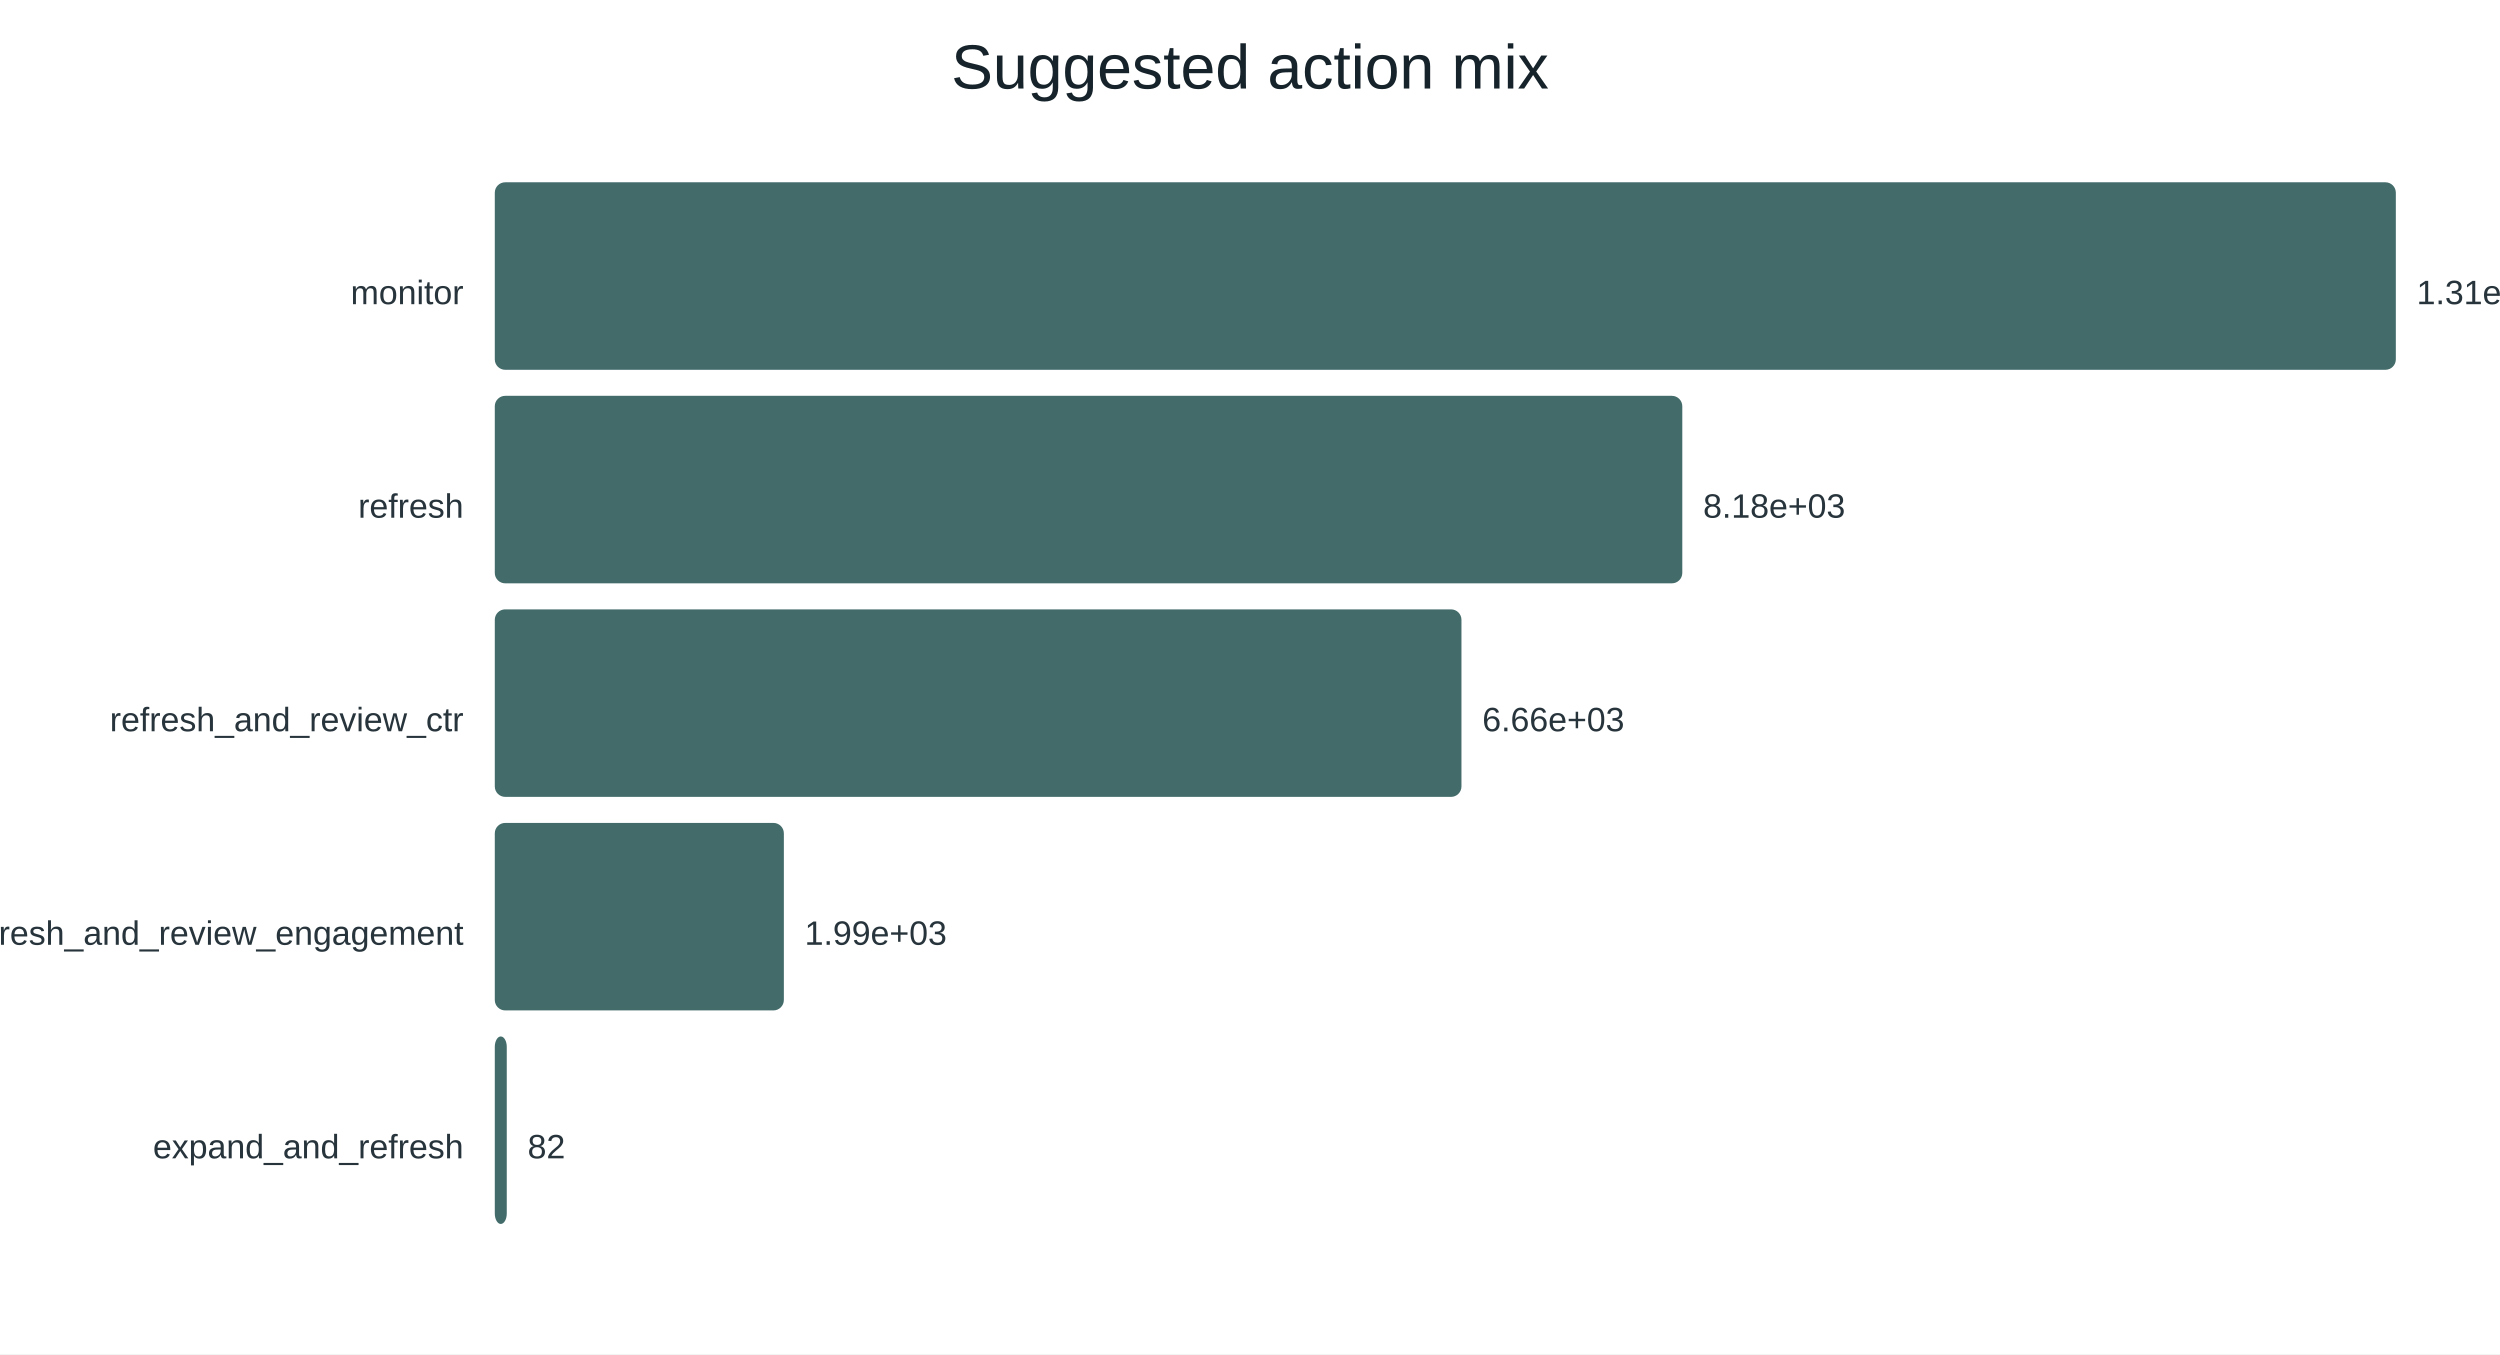
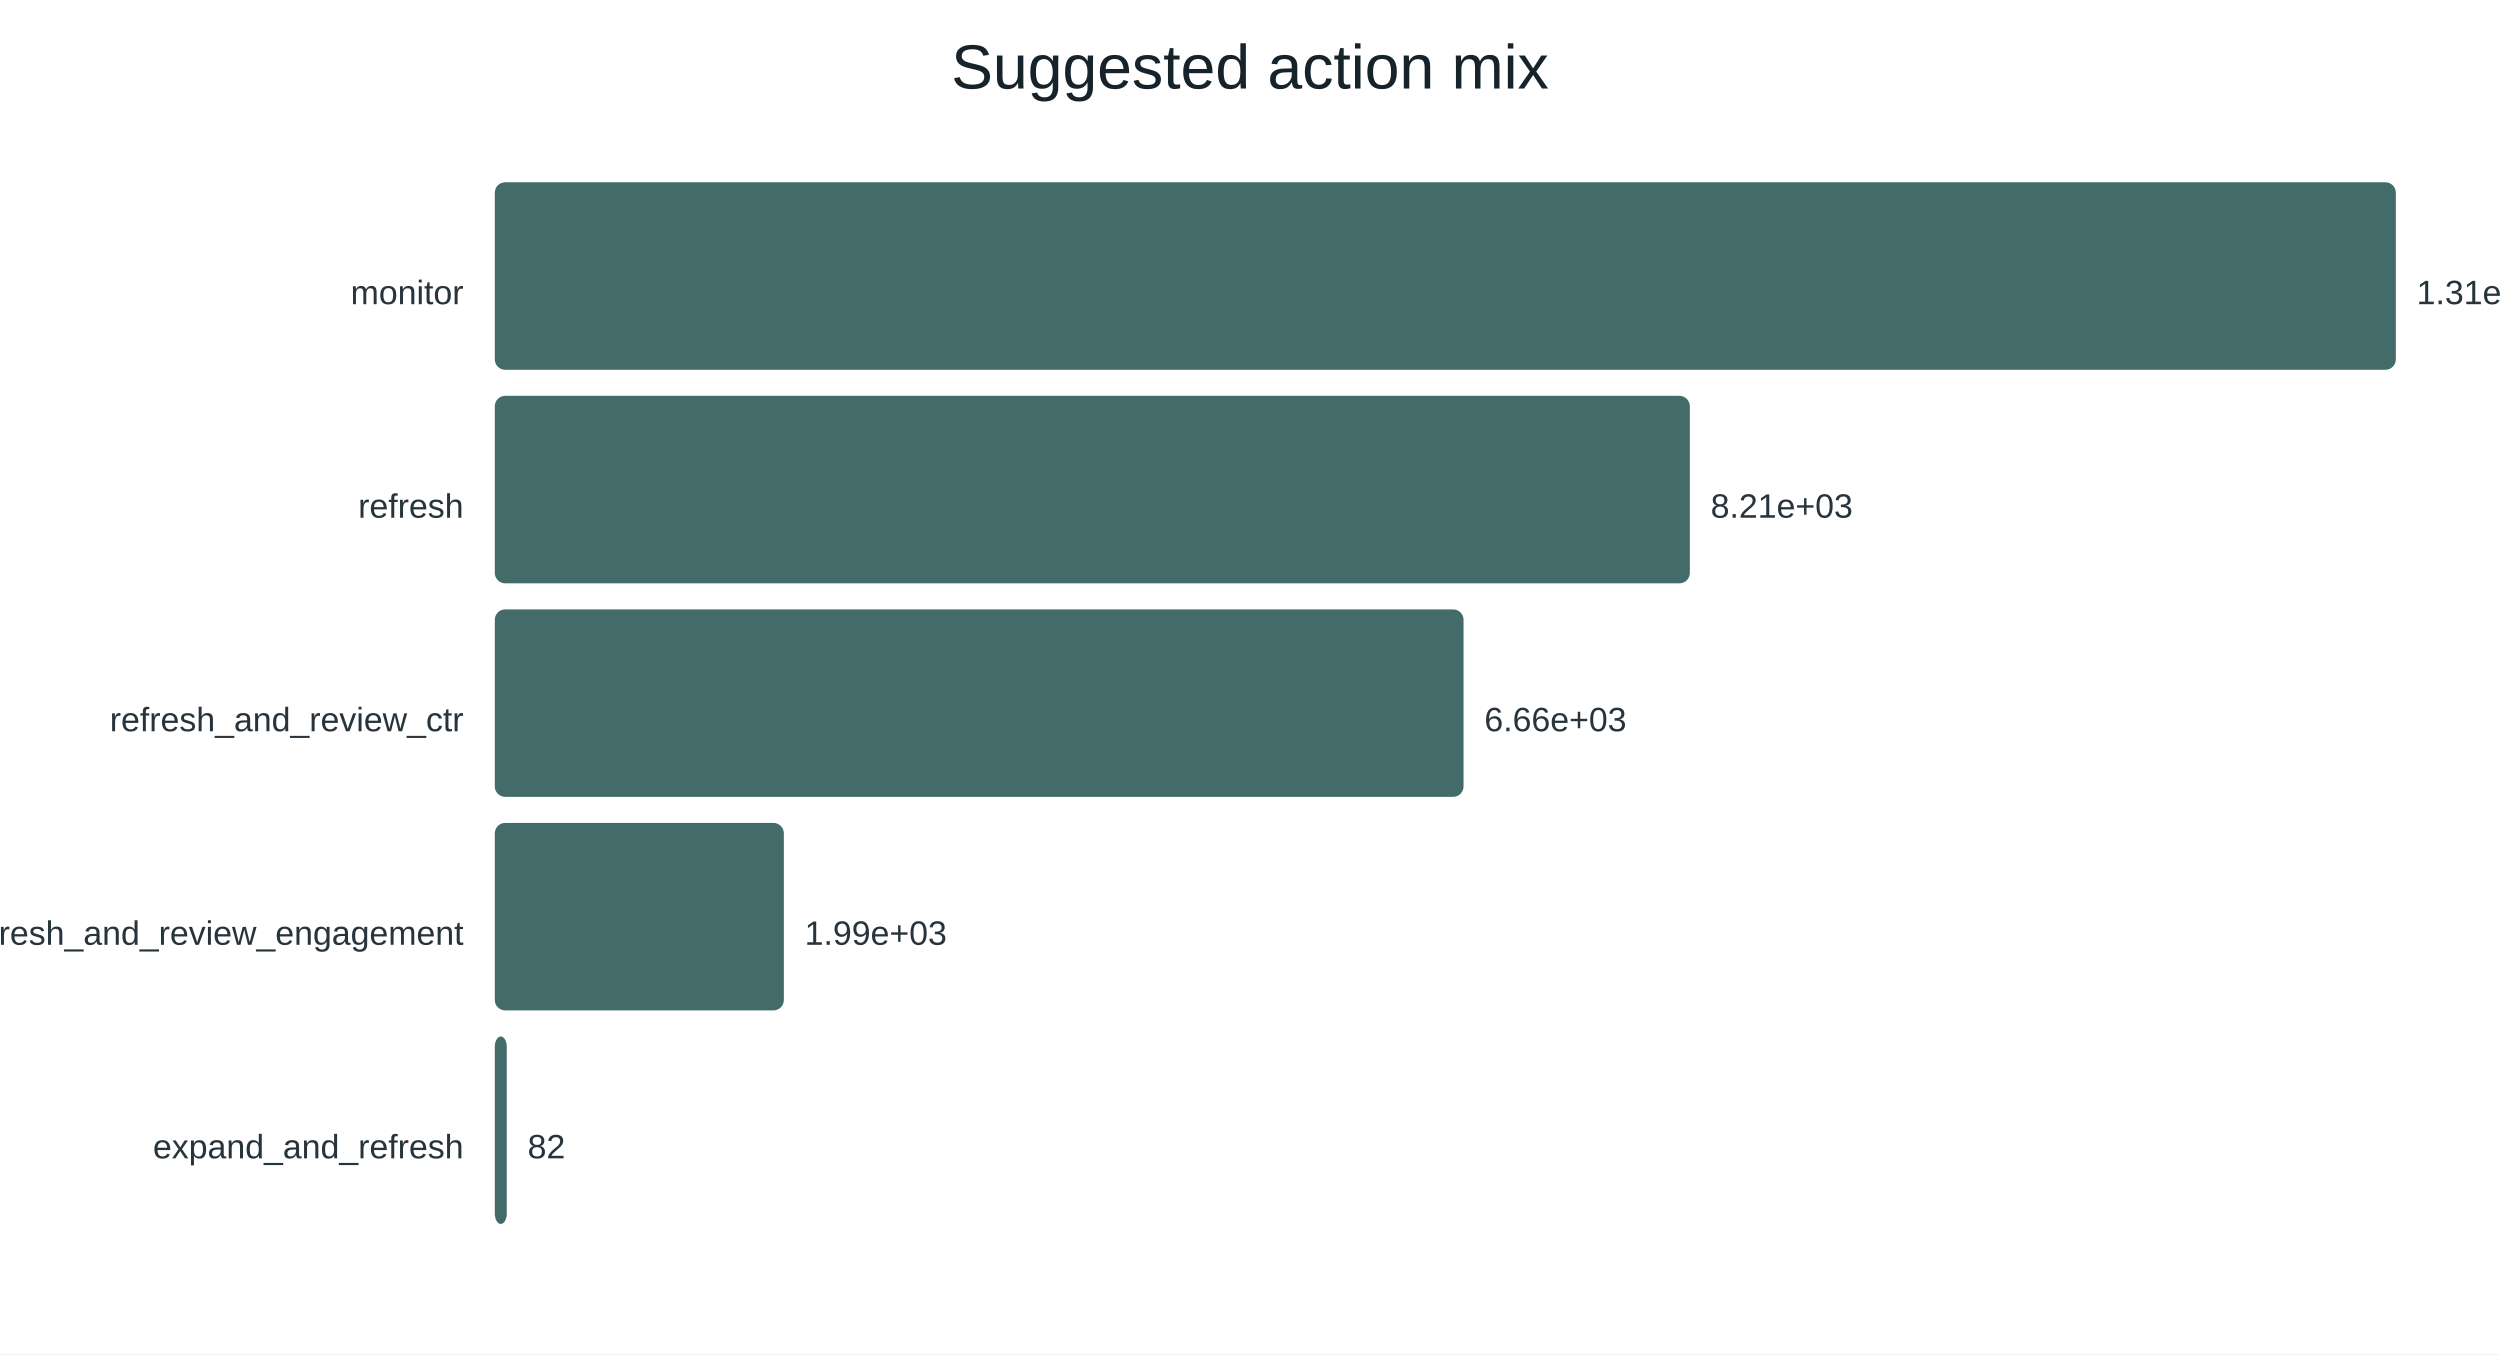
<svg xmlns="http://www.w3.org/2000/svg" width="960" height="520" viewBox="0 0 960 520">
  <rect width="100%" height="100%" fill="#ffffff" />
  <text x="480.0" y="34" text-anchor="middle" font-family="Arial" font-size="24" fill="#16232a">Suggested action mix</text>
  <text x="178" y="116.8" text-anchor="end" font-family="Arial" font-size="13" fill="#27343b">monitor</text>
  <rect x="190" y="70.0" width="730.0" height="72.0" fill="#426B69" rx="4" />
  <text x="928.0" y="116.8" font-family="Arial" font-size="13" fill="#27343b">1.31e+04</text>
  <text x="178" y="198.8" text-anchor="end" font-family="Arial" font-size="13" fill="#27343b">refresh</text>
-   <rect x="190" y="152.0" width="456.0" height="72.0" fill="#426B69" rx="4" />
-   <text x="654.0" y="198.8" font-family="Arial" font-size="13" fill="#27343b">8.18e+03</text>
+   <rect x="190" y="152.0" width="458.9" height="72.0" fill="#426B69" rx="4" />
+   <text x="656.9" y="198.8" font-family="Arial" font-size="13" fill="#27343b">8.21e+03</text>
  <text x="178" y="280.8" text-anchor="end" font-family="Arial" font-size="13" fill="#27343b">refresh_and_review_ctr</text>
-   <rect x="190" y="234.0" width="371.2" height="72.0" fill="#426B69" rx="4" />
-   <text x="569.2" y="280.8" font-family="Arial" font-size="13" fill="#27343b">6.66e+03</text>
+   <rect x="190" y="234.0" width="372.0" height="72.0" fill="#426B69" rx="4" />
+   <text x="570.0" y="280.8" font-family="Arial" font-size="13" fill="#27343b">6.66e+03</text>
  <text x="178" y="362.8" text-anchor="end" font-family="Arial" font-size="13" fill="#27343b">refresh_and_review_engagement</text>
  <rect x="190" y="316.0" width="111.0" height="72.0" fill="#426B69" rx="4" />
  <text x="309.0" y="362.8" font-family="Arial" font-size="13" fill="#27343b">1.99e+03</text>
  <text x="178" y="444.8" text-anchor="end" font-family="Arial" font-size="13" fill="#27343b">expand_and_refresh</text>
  <rect x="190" y="398.0" width="4.6" height="72.0" fill="#426B69" rx="4" />
  <text x="202.6" y="444.8" font-family="Arial" font-size="13" fill="#27343b">82</text>
</svg>
